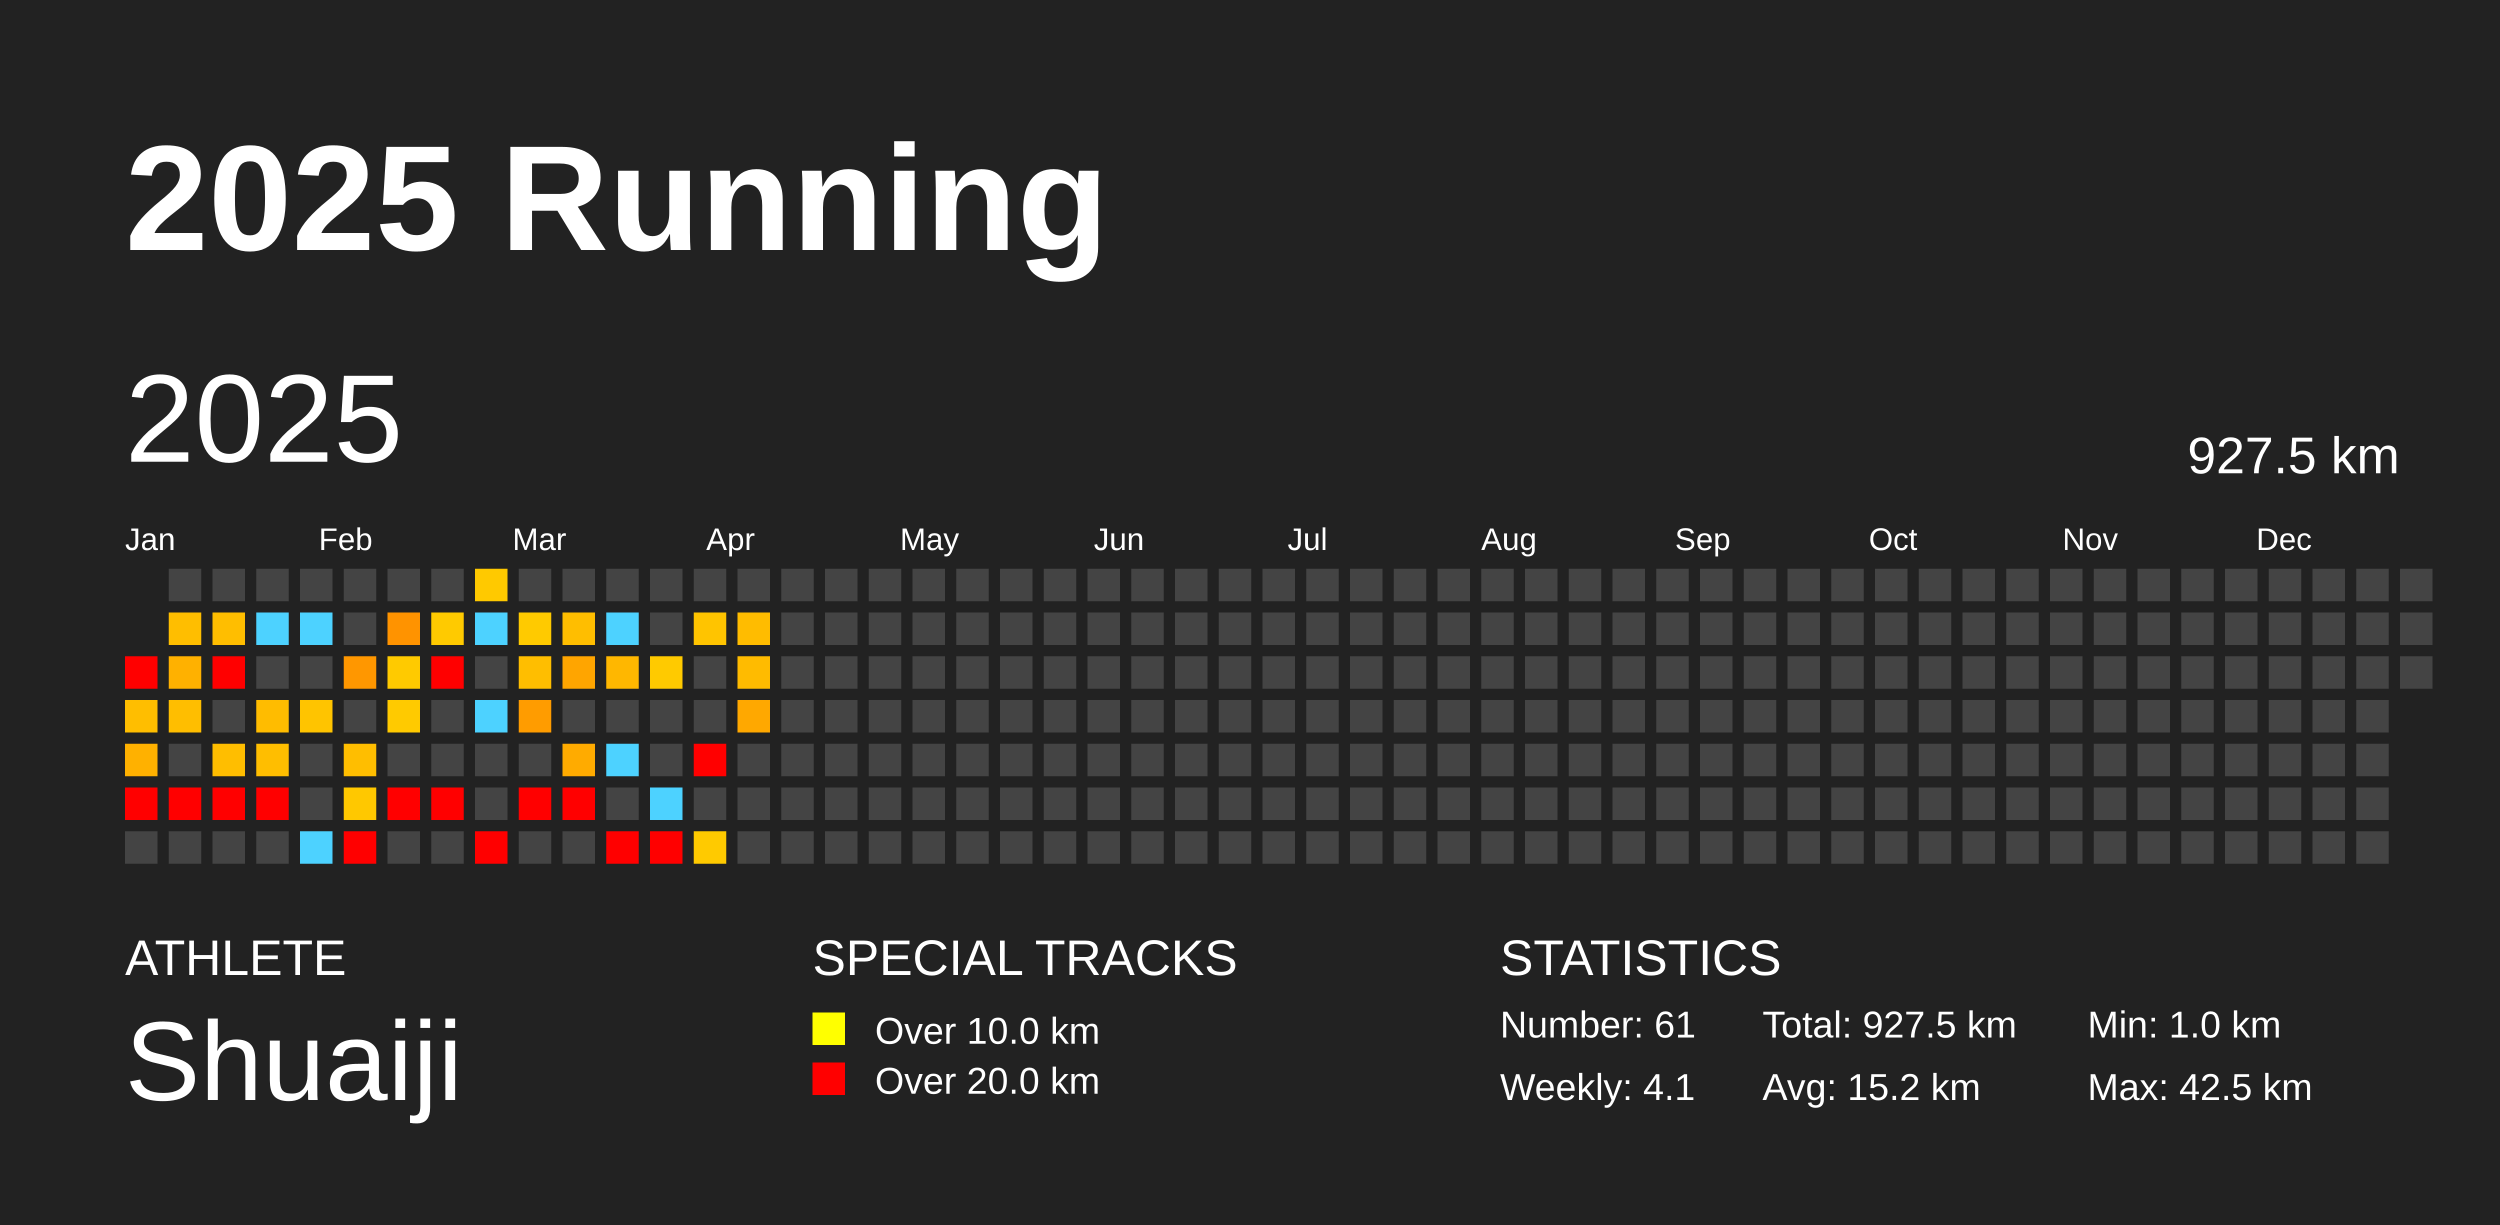
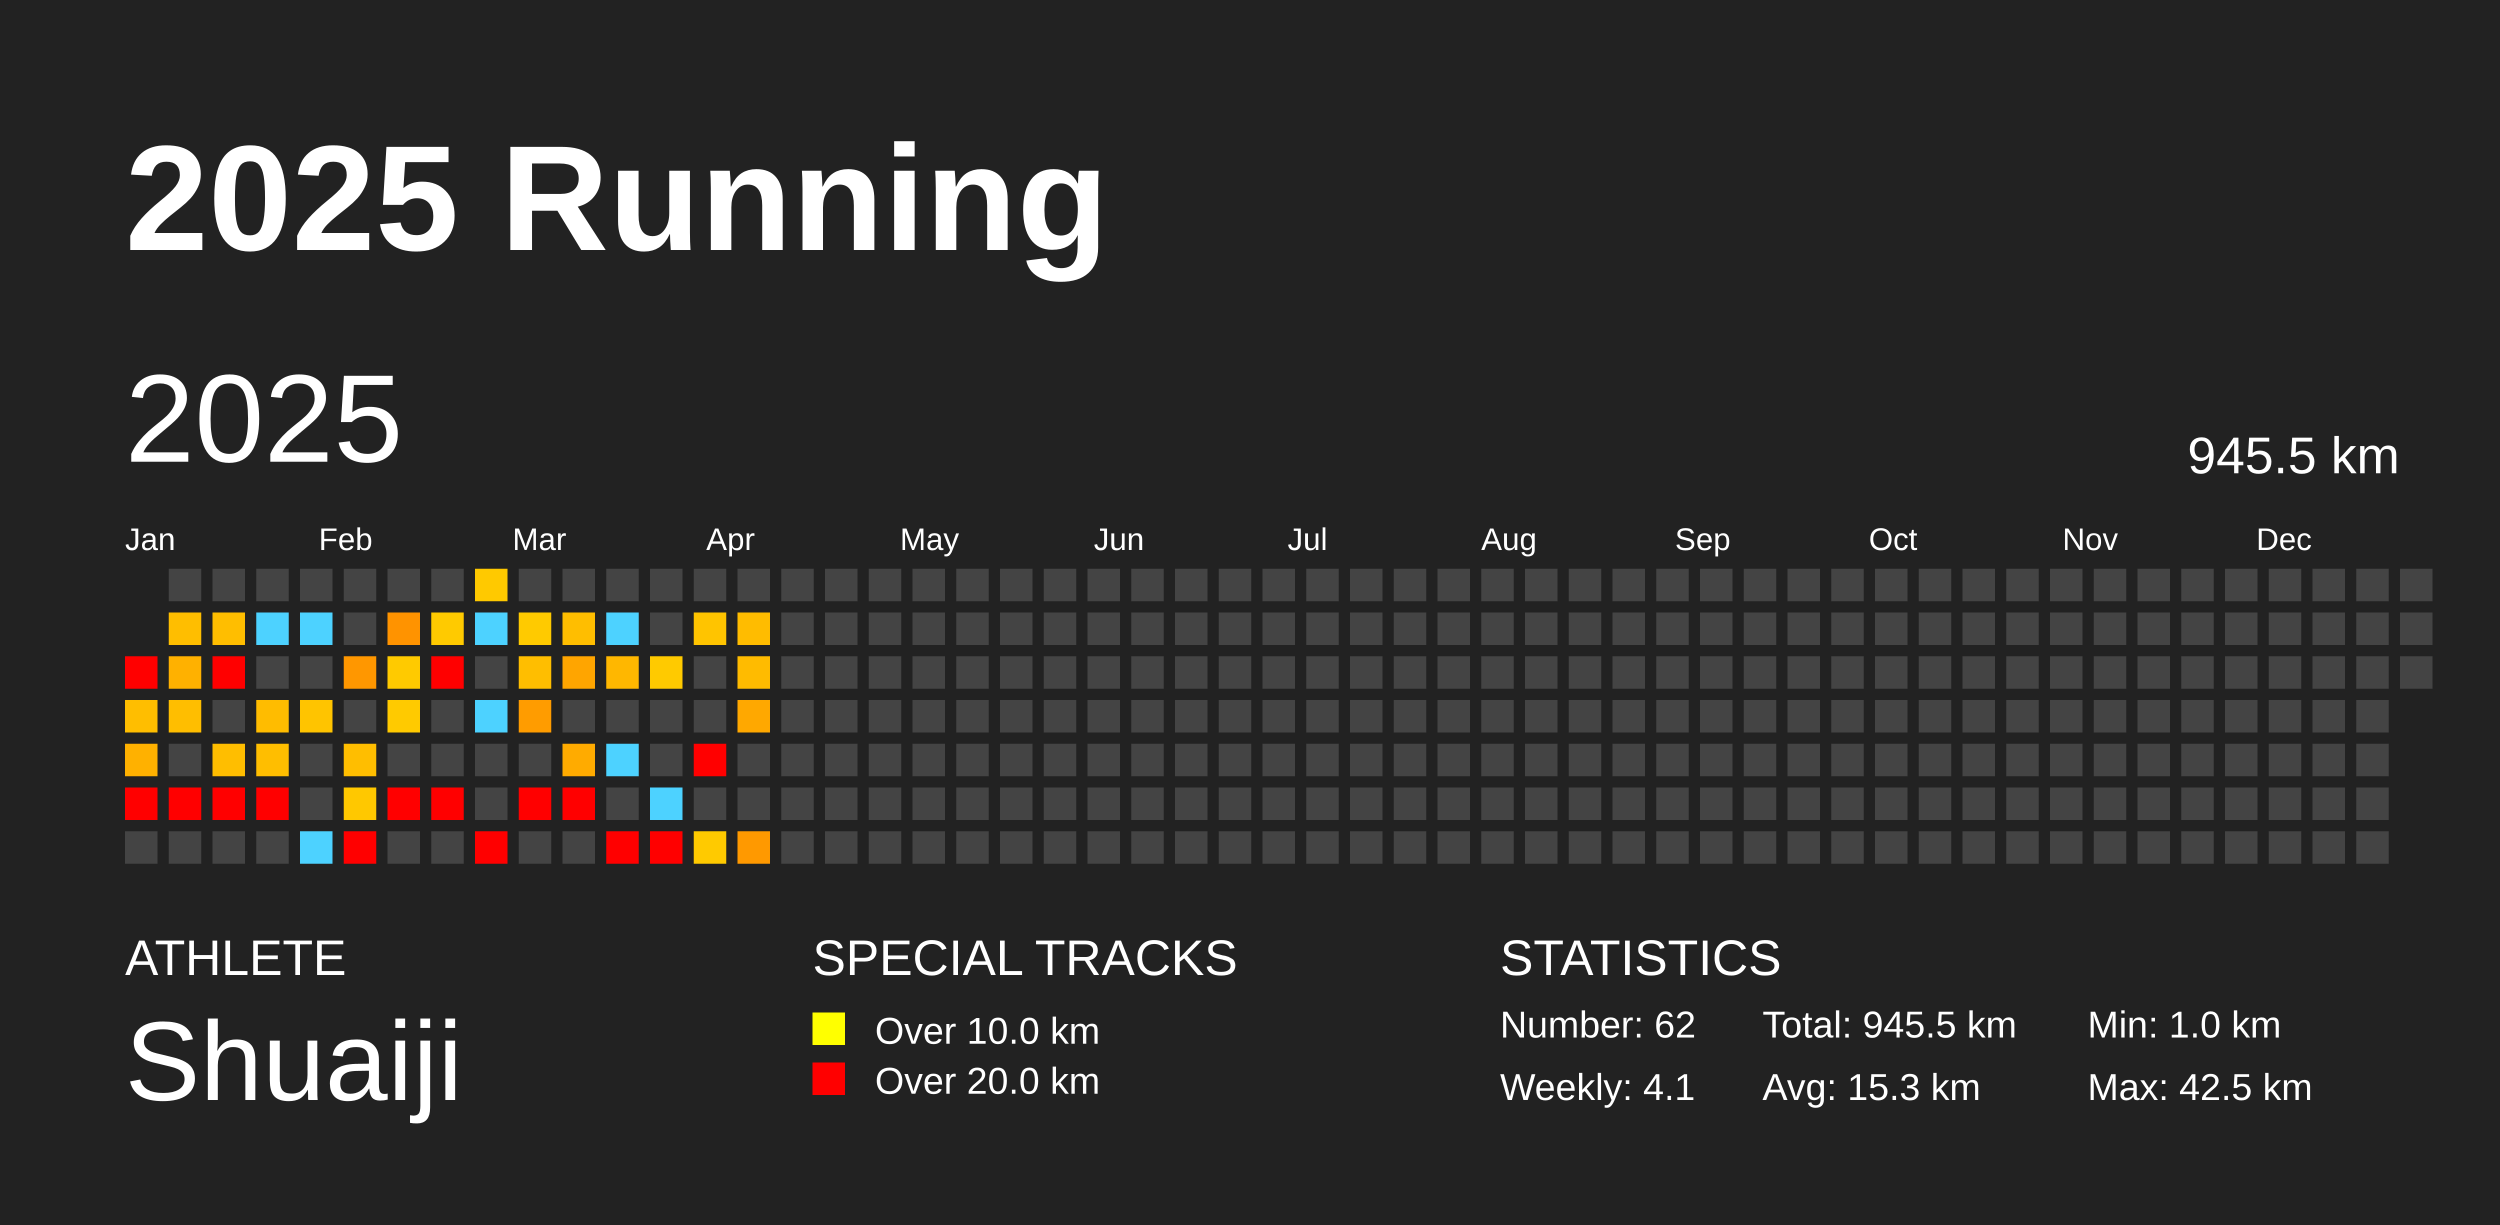
<svg xmlns="http://www.w3.org/2000/svg" baseProfile="full" height="98mm" version="1.1" viewBox="0,0,200,98" width="200mm">
  <defs />
  <rect fill="#222222" height="98" width="200" x="0" y="0" />
  <text fill="#FFFFFF" style="font-size:12px; font-family:Arial; font-weight:bold;" x="10" y="20">2025 Running</text>
  <text fill="#FFFFFF" style="font-size:4px; font-family:Arial" x="10" y="78">ATHLETE</text>
  <text fill="#FFFFFF" style="font-size:9px; font-family:Arial" x="10" y="88">Shuaiji</text>
  <text fill="#FFFFFF" style="font-size:4px; font-family:Arial" x="65" y="78">SPECIAL TRACKS</text>
  <rect fill="yellow" height="2.6" width="2.6" x="65" y="81" />
  <text fill="#FFFFFF" style="font-size:3px; font-family:Arial" x="70" y="83.5">Over 10.0 km</text>
  <rect fill="red" height="2.6" width="2.6" x="65" y="85" />
  <text fill="#FFFFFF" style="font-size:3px; font-family:Arial" x="70" y="87.5">Over 20.0 km</text>
  <text fill="#FFFFFF" style="font-size:4px; font-family:Arial" x="120" y="78">STATISTICS</text>
-   <text fill="#FFFFFF" style="font-size:3px; font-family:Arial" x="120" y="83">Number: 61</text>
+   <text fill="#FFFFFF" style="font-size:3px; font-family:Arial" x="120" y="83">Number: 62</text>
  <text fill="#FFFFFF" style="font-size:3px; font-family:Arial" x="120" y="88">Weekly: 4.1</text>
-   <text fill="#FFFFFF" style="font-size:3px; font-family:Arial" x="141" y="83">Total: 927.5 km</text>
-   <text fill="#FFFFFF" style="font-size:3px; font-family:Arial" x="141" y="88">Avg: 15.2 km</text>
+   <text fill="#FFFFFF" style="font-size:3px; font-family:Arial" x="141" y="83">Total: 945.5 km</text>
+   <text fill="#FFFFFF" style="font-size:3px; font-family:Arial" x="141" y="88">Avg: 15.3 km</text>
  <text fill="#FFFFFF" style="font-size:3px; font-family:Arial" x="167" y="83">Min: 1.0 km</text>
  <text fill="#FFFFFF" style="font-size:3px; font-family:Arial" x="167" y="88">Max: 42.5 km</text>
  <text dominant-baseline="hanging" fill="#FFFFFF" style="font-size:10.0px; font-family:Arial;" x="10" y="30">2025</text>
-   <text dominant-baseline="hanging" fill="#FFFFFF" style="font-size:4.125px; font-family:Arial;" x="175" y="35">927.5 km</text>
+   <text dominant-baseline="hanging" fill="#FFFFFF" style="font-size:4.125px; font-family:Arial;" x="175" y="35">945.5 km</text>
  <text fill="#FFFFFF" style="font-size:2.5px; font-family:Arial" x="10.0" y="44">Jan</text>
  <text fill="#FFFFFF" style="font-size:2.5px; font-family:Arial" x="25.5" y="44">Feb</text>
  <text fill="#FFFFFF" style="font-size:2.5px; font-family:Arial" x="41.0" y="44">Mar</text>
  <text fill="#FFFFFF" style="font-size:2.5px; font-family:Arial" x="56.5" y="44">Apr</text>
  <text fill="#FFFFFF" style="font-size:2.5px; font-family:Arial" x="72.0" y="44">May</text>
  <text fill="#FFFFFF" style="font-size:2.5px; font-family:Arial" x="87.5" y="44">Jun</text>
  <text fill="#FFFFFF" style="font-size:2.5px; font-family:Arial" x="103.0" y="44">Jul</text>
  <text fill="#FFFFFF" style="font-size:2.5px; font-family:Arial" x="118.5" y="44">Aug</text>
  <text fill="#FFFFFF" style="font-size:2.5px; font-family:Arial" x="134.0" y="44">Sep</text>
  <text fill="#FFFFFF" style="font-size:2.5px; font-family:Arial" x="149.5" y="44">Oct</text>
  <text fill="#FFFFFF" style="font-size:2.5px; font-family:Arial" x="165.0" y="44">Nov</text>
  <text fill="#FFFFFF" style="font-size:2.5px; font-family:Arial" x="180.5" y="44">Dec</text>
  <rect fill="red" height="2.6" width="2.6" x="10.0" y="52.5" />
  <rect fill="#ffbe00" height="2.6" width="2.6" x="10.0" y="56.0" />
  <rect fill="#ffb100" height="2.6" width="2.6" x="10.0" y="59.5" />
  <rect fill="red" height="2.6" width="2.6" x="10.0" y="63.0" />
  <rect fill="#444444" height="2.6" width="2.6" x="10.0" y="66.5" />
  <rect fill="#444444" height="2.6" width="2.6" x="13.5" y="45.5" />
  <rect fill="#ffbe00" height="2.6" width="2.6" x="13.5" y="49.0" />
  <rect fill="#ffb100" height="2.6" width="2.6" x="13.5" y="52.5" />
  <rect fill="#ffbe00" height="2.6" width="2.6" x="13.5" y="56.0" />
  <rect fill="#444444" height="2.6" width="2.6" x="13.5" y="59.5" />
  <rect fill="red" height="2.6" width="2.6" x="13.5" y="63.0" />
  <rect fill="#444444" height="2.6" width="2.6" x="13.5" y="66.5" />
  <rect fill="#444444" height="2.6" width="2.6" x="17.0" y="45.5" />
  <rect fill="#ffbe00" height="2.6" width="2.6" x="17.0" y="49.0" />
  <rect fill="red" height="2.6" width="2.6" x="17.0" y="52.5" />
  <rect fill="#444444" height="2.6" width="2.6" x="17.0" y="56.0" />
  <rect fill="#ffbe00" height="2.6" width="2.6" x="17.0" y="59.5" />
  <rect fill="red" height="2.6" width="2.6" x="17.0" y="63.0" />
  <rect fill="#444444" height="2.6" width="2.6" x="17.0" y="66.5" />
  <rect fill="#444444" height="2.6" width="2.6" x="20.5" y="45.5" />
  <rect fill="#4dd2ff" height="2.6" width="2.6" x="20.5" y="49.0" />
  <rect fill="#444444" height="2.6" width="2.6" x="20.5" y="52.5" />
  <rect fill="#ffbc00" height="2.6" width="2.6" x="20.5" y="56.0" />
  <rect fill="#ffbe00" height="2.6" width="2.6" x="20.5" y="59.5" />
  <rect fill="red" height="2.6" width="2.6" x="20.5" y="63.0" />
  <rect fill="#444444" height="2.6" width="2.6" x="20.5" y="66.5" />
  <rect fill="#444444" height="2.6" width="2.6" x="24.0" y="45.5" />
  <rect fill="#4dd2ff" height="2.6" width="2.6" x="24.0" y="49.0" />
  <rect fill="#444444" height="2.6" width="2.6" x="24.0" y="52.5" />
  <rect fill="#ffc400" height="2.6" width="2.6" x="24.0" y="56.0" />
  <rect fill="#444444" height="2.6" width="2.6" x="24.0" y="59.5" />
  <rect fill="#444444" height="2.6" width="2.6" x="24.0" y="63.0" />
  <rect fill="#4dd2ff" height="2.6" width="2.6" x="24.0" y="66.5" />
  <rect fill="#444444" height="2.6" width="2.6" x="27.5" y="45.5" />
  <rect fill="#444444" height="2.6" width="2.6" x="27.5" y="49.0" />
  <rect fill="#ff9700" height="2.6" width="2.6" x="27.5" y="52.5" />
  <rect fill="#444444" height="2.6" width="2.6" x="27.5" y="56.0" />
  <rect fill="#ffbe00" height="2.6" width="2.6" x="27.5" y="59.5" />
  <rect fill="#ffc800" height="2.6" width="2.6" x="27.5" y="63.0" />
  <rect fill="red" height="2.6" width="2.6" x="27.5" y="66.5" />
  <rect fill="#444444" height="2.6" width="2.6" x="31.0" y="45.5" />
  <rect fill="#ff9300" height="2.6" width="2.6" x="31.0" y="49.0" />
  <rect fill="#ffca00" height="2.6" width="2.6" x="31.0" y="52.5" />
  <rect fill="#ffca00" height="2.6" width="2.6" x="31.0" y="56.0" />
  <rect fill="#444444" height="2.6" width="2.6" x="31.0" y="59.5" />
  <rect fill="red" height="2.6" width="2.6" x="31.0" y="63.0" />
  <rect fill="#444444" height="2.6" width="2.6" x="31.0" y="66.5" />
  <rect fill="#444444" height="2.6" width="2.6" x="34.5" y="45.5" />
  <rect fill="#ffca00" height="2.6" width="2.6" x="34.5" y="49.0" />
  <rect fill="red" height="2.6" width="2.6" x="34.5" y="52.5" />
  <rect fill="#444444" height="2.6" width="2.6" x="34.5" y="56.0" />
  <rect fill="#444444" height="2.6" width="2.6" x="34.5" y="59.5" />
  <rect fill="red" height="2.6" width="2.6" x="34.5" y="63.0" />
  <rect fill="#444444" height="2.6" width="2.6" x="34.5" y="66.5" />
  <rect fill="#ffc900" height="2.6" width="2.6" x="38.0" y="45.5" />
  <rect fill="#4dd2ff" height="2.6" width="2.6" x="38.0" y="49.0" />
  <rect fill="#444444" height="2.6" width="2.6" x="38.0" y="52.5" />
  <rect fill="#4dd2ff" height="2.6" width="2.6" x="38.0" y="56.0" />
  <rect fill="#444444" height="2.6" width="2.6" x="38.0" y="59.5" />
  <rect fill="#444444" height="2.6" width="2.6" x="38.0" y="63.0" />
  <rect fill="red" height="2.6" width="2.6" x="38.0" y="66.5" />
  <rect fill="#444444" height="2.6" width="2.6" x="41.5" y="45.5" />
  <rect fill="#ffca00" height="2.6" width="2.6" x="41.5" y="49.0" />
  <rect fill="#ffbe00" height="2.6" width="2.6" x="41.5" y="52.5" />
  <rect fill="#ff9c00" height="2.6" width="2.6" x="41.5" y="56.0" />
  <rect fill="#444444" height="2.6" width="2.6" x="41.5" y="59.5" />
  <rect fill="red" height="2.6" width="2.6" x="41.5" y="63.0" />
  <rect fill="#444444" height="2.6" width="2.6" x="41.5" y="66.5" />
  <rect fill="#444444" height="2.6" width="2.6" x="45.0" y="45.5" />
  <rect fill="#ffbe00" height="2.6" width="2.6" x="45.0" y="49.0" />
  <rect fill="#ffa500" height="2.6" width="2.6" x="45.0" y="52.5" />
  <rect fill="#444444" height="2.6" width="2.6" x="45.0" y="56.0" />
  <rect fill="#ffab00" height="2.6" width="2.6" x="45.0" y="59.5" />
  <rect fill="red" height="2.6" width="2.6" x="45.0" y="63.0" />
  <rect fill="#444444" height="2.6" width="2.6" x="45.0" y="66.5" />
  <rect fill="#444444" height="2.6" width="2.6" x="48.5" y="45.5" />
  <rect fill="#4dd2ff" height="2.6" width="2.6" x="48.5" y="49.0" />
  <rect fill="#ffb700" height="2.6" width="2.6" x="48.5" y="52.5" />
  <rect fill="#444444" height="2.6" width="2.6" x="48.5" y="56.0" />
  <rect fill="#4dd2ff" height="2.6" width="2.6" x="48.5" y="59.5" />
  <rect fill="#444444" height="2.6" width="2.6" x="48.5" y="63.0" />
  <rect fill="red" height="2.6" width="2.6" x="48.5" y="66.5" />
  <rect fill="#444444" height="2.6" width="2.6" x="52.0" y="45.5" />
  <rect fill="#444444" height="2.6" width="2.6" x="52.0" y="49.0" />
  <rect fill="#ffca00" height="2.6" width="2.6" x="52.0" y="52.5" />
  <rect fill="#444444" height="2.6" width="2.6" x="52.0" y="56.0" />
  <rect fill="#444444" height="2.6" width="2.6" x="52.0" y="59.5" />
  <rect fill="#4dd2ff" height="2.6" width="2.6" x="52.0" y="63.0" />
  <rect fill="red" height="2.6" width="2.6" x="52.0" y="66.5" />
  <rect fill="#444444" height="2.6" width="2.6" x="55.5" y="45.5" />
  <rect fill="#ffc400" height="2.6" width="2.6" x="55.5" y="49.0" />
  <rect fill="#444444" height="2.6" width="2.6" x="55.5" y="52.5" />
  <rect fill="#444444" height="2.6" width="2.6" x="55.5" y="56.0" />
  <rect fill="red" height="2.6" width="2.6" x="55.5" y="59.5" />
  <rect fill="#444444" height="2.6" width="2.6" x="55.5" y="63.0" />
  <rect fill="#ffca00" height="2.6" width="2.6" x="55.5" y="66.5" />
  <rect fill="#444444" height="2.6" width="2.6" x="59.0" y="45.5" />
  <rect fill="#ffbc00" height="2.6" width="2.6" x="59.0" y="49.0" />
  <rect fill="#ffbb00" height="2.6" width="2.6" x="59.0" y="52.5" />
  <rect fill="#ffa800" height="2.6" width="2.6" x="59.0" y="56.0" />
  <rect fill="#444444" height="2.6" width="2.6" x="59.0" y="59.5" />
  <rect fill="#444444" height="2.6" width="2.6" x="59.0" y="63.0" />
-   <rect fill="#444444" height="2.6" width="2.6" x="59.0" y="66.5" />
+   <rect fill="#ff9900" height="2.6" width="2.6" x="59.0" y="66.5" />
  <rect fill="#444444" height="2.6" width="2.6" x="62.5" y="45.5" />
  <rect fill="#444444" height="2.6" width="2.6" x="62.5" y="49.0" />
  <rect fill="#444444" height="2.6" width="2.6" x="62.5" y="52.5" />
  <rect fill="#444444" height="2.6" width="2.6" x="62.5" y="56.0" />
  <rect fill="#444444" height="2.6" width="2.6" x="62.5" y="59.5" />
  <rect fill="#444444" height="2.6" width="2.6" x="62.5" y="63.0" />
  <rect fill="#444444" height="2.6" width="2.6" x="62.5" y="66.5" />
  <rect fill="#444444" height="2.6" width="2.6" x="66.0" y="45.5" />
  <rect fill="#444444" height="2.6" width="2.6" x="66.0" y="49.0" />
  <rect fill="#444444" height="2.6" width="2.6" x="66.0" y="52.5" />
  <rect fill="#444444" height="2.6" width="2.6" x="66.0" y="56.0" />
  <rect fill="#444444" height="2.6" width="2.6" x="66.0" y="59.5" />
  <rect fill="#444444" height="2.6" width="2.6" x="66.0" y="63.0" />
  <rect fill="#444444" height="2.6" width="2.6" x="66.0" y="66.5" />
  <rect fill="#444444" height="2.6" width="2.6" x="69.5" y="45.5" />
  <rect fill="#444444" height="2.6" width="2.6" x="69.5" y="49.0" />
  <rect fill="#444444" height="2.6" width="2.6" x="69.5" y="52.5" />
  <rect fill="#444444" height="2.6" width="2.6" x="69.5" y="56.0" />
  <rect fill="#444444" height="2.6" width="2.6" x="69.5" y="59.5" />
  <rect fill="#444444" height="2.6" width="2.6" x="69.5" y="63.0" />
  <rect fill="#444444" height="2.6" width="2.6" x="69.5" y="66.5" />
  <rect fill="#444444" height="2.6" width="2.6" x="73.0" y="45.5" />
  <rect fill="#444444" height="2.6" width="2.6" x="73.0" y="49.0" />
  <rect fill="#444444" height="2.6" width="2.6" x="73.0" y="52.5" />
  <rect fill="#444444" height="2.6" width="2.6" x="73.0" y="56.0" />
  <rect fill="#444444" height="2.6" width="2.6" x="73.0" y="59.5" />
  <rect fill="#444444" height="2.6" width="2.6" x="73.0" y="63.0" />
  <rect fill="#444444" height="2.6" width="2.6" x="73.0" y="66.5" />
  <rect fill="#444444" height="2.6" width="2.6" x="76.5" y="45.5" />
  <rect fill="#444444" height="2.6" width="2.6" x="76.5" y="49.0" />
  <rect fill="#444444" height="2.6" width="2.6" x="76.5" y="52.5" />
  <rect fill="#444444" height="2.6" width="2.6" x="76.5" y="56.0" />
  <rect fill="#444444" height="2.6" width="2.6" x="76.5" y="59.5" />
  <rect fill="#444444" height="2.6" width="2.6" x="76.5" y="63.0" />
  <rect fill="#444444" height="2.6" width="2.6" x="76.5" y="66.5" />
  <rect fill="#444444" height="2.6" width="2.6" x="80.0" y="45.5" />
  <rect fill="#444444" height="2.6" width="2.6" x="80.0" y="49.0" />
  <rect fill="#444444" height="2.6" width="2.6" x="80.0" y="52.5" />
  <rect fill="#444444" height="2.6" width="2.6" x="80.0" y="56.0" />
  <rect fill="#444444" height="2.6" width="2.6" x="80.0" y="59.5" />
  <rect fill="#444444" height="2.6" width="2.6" x="80.0" y="63.0" />
  <rect fill="#444444" height="2.6" width="2.6" x="80.0" y="66.5" />
  <rect fill="#444444" height="2.6" width="2.6" x="83.5" y="45.5" />
  <rect fill="#444444" height="2.6" width="2.6" x="83.5" y="49.0" />
  <rect fill="#444444" height="2.6" width="2.6" x="83.5" y="52.5" />
  <rect fill="#444444" height="2.6" width="2.6" x="83.5" y="56.0" />
  <rect fill="#444444" height="2.6" width="2.6" x="83.5" y="59.5" />
  <rect fill="#444444" height="2.6" width="2.6" x="83.5" y="63.0" />
  <rect fill="#444444" height="2.6" width="2.6" x="83.5" y="66.5" />
  <rect fill="#444444" height="2.6" width="2.6" x="87.0" y="45.5" />
  <rect fill="#444444" height="2.6" width="2.6" x="87.0" y="49.0" />
  <rect fill="#444444" height="2.6" width="2.6" x="87.0" y="52.5" />
  <rect fill="#444444" height="2.6" width="2.6" x="87.0" y="56.0" />
  <rect fill="#444444" height="2.6" width="2.6" x="87.0" y="59.5" />
  <rect fill="#444444" height="2.6" width="2.6" x="87.0" y="63.0" />
  <rect fill="#444444" height="2.6" width="2.6" x="87.0" y="66.5" />
  <rect fill="#444444" height="2.6" width="2.6" x="90.5" y="45.5" />
  <rect fill="#444444" height="2.6" width="2.6" x="90.5" y="49.0" />
  <rect fill="#444444" height="2.6" width="2.6" x="90.5" y="52.5" />
  <rect fill="#444444" height="2.6" width="2.6" x="90.5" y="56.0" />
  <rect fill="#444444" height="2.6" width="2.6" x="90.5" y="59.5" />
  <rect fill="#444444" height="2.6" width="2.6" x="90.5" y="63.0" />
  <rect fill="#444444" height="2.6" width="2.6" x="90.5" y="66.5" />
  <rect fill="#444444" height="2.6" width="2.6" x="94.0" y="45.5" />
  <rect fill="#444444" height="2.6" width="2.6" x="94.0" y="49.0" />
  <rect fill="#444444" height="2.6" width="2.6" x="94.0" y="52.5" />
  <rect fill="#444444" height="2.6" width="2.6" x="94.0" y="56.0" />
  <rect fill="#444444" height="2.6" width="2.6" x="94.0" y="59.5" />
  <rect fill="#444444" height="2.6" width="2.6" x="94.0" y="63.0" />
  <rect fill="#444444" height="2.6" width="2.6" x="94.0" y="66.5" />
  <rect fill="#444444" height="2.6" width="2.6" x="97.5" y="45.5" />
  <rect fill="#444444" height="2.6" width="2.6" x="97.5" y="49.0" />
  <rect fill="#444444" height="2.6" width="2.6" x="97.5" y="52.5" />
  <rect fill="#444444" height="2.6" width="2.6" x="97.5" y="56.0" />
  <rect fill="#444444" height="2.6" width="2.6" x="97.5" y="59.5" />
  <rect fill="#444444" height="2.6" width="2.6" x="97.5" y="63.0" />
  <rect fill="#444444" height="2.6" width="2.6" x="97.5" y="66.5" />
  <rect fill="#444444" height="2.6" width="2.6" x="101.0" y="45.5" />
  <rect fill="#444444" height="2.6" width="2.6" x="101.0" y="49.0" />
  <rect fill="#444444" height="2.6" width="2.6" x="101.0" y="52.5" />
  <rect fill="#444444" height="2.6" width="2.6" x="101.0" y="56.0" />
  <rect fill="#444444" height="2.6" width="2.6" x="101.0" y="59.5" />
  <rect fill="#444444" height="2.6" width="2.6" x="101.0" y="63.0" />
  <rect fill="#444444" height="2.6" width="2.6" x="101.0" y="66.5" />
  <rect fill="#444444" height="2.6" width="2.6" x="104.5" y="45.5" />
  <rect fill="#444444" height="2.6" width="2.6" x="104.5" y="49.0" />
  <rect fill="#444444" height="2.6" width="2.6" x="104.5" y="52.5" />
  <rect fill="#444444" height="2.6" width="2.6" x="104.5" y="56.0" />
  <rect fill="#444444" height="2.6" width="2.6" x="104.5" y="59.5" />
  <rect fill="#444444" height="2.6" width="2.6" x="104.5" y="63.0" />
  <rect fill="#444444" height="2.6" width="2.6" x="104.5" y="66.5" />
  <rect fill="#444444" height="2.6" width="2.6" x="108.0" y="45.5" />
  <rect fill="#444444" height="2.6" width="2.6" x="108.0" y="49.0" />
  <rect fill="#444444" height="2.6" width="2.6" x="108.0" y="52.5" />
  <rect fill="#444444" height="2.6" width="2.6" x="108.0" y="56.0" />
  <rect fill="#444444" height="2.6" width="2.6" x="108.0" y="59.5" />
  <rect fill="#444444" height="2.6" width="2.6" x="108.0" y="63.0" />
  <rect fill="#444444" height="2.6" width="2.6" x="108.0" y="66.5" />
  <rect fill="#444444" height="2.6" width="2.6" x="111.5" y="45.5" />
  <rect fill="#444444" height="2.6" width="2.6" x="111.5" y="49.0" />
  <rect fill="#444444" height="2.6" width="2.6" x="111.5" y="52.5" />
  <rect fill="#444444" height="2.6" width="2.6" x="111.5" y="56.0" />
  <rect fill="#444444" height="2.6" width="2.6" x="111.5" y="59.5" />
  <rect fill="#444444" height="2.6" width="2.6" x="111.5" y="63.0" />
  <rect fill="#444444" height="2.6" width="2.6" x="111.5" y="66.5" />
  <rect fill="#444444" height="2.6" width="2.6" x="115.0" y="45.5" />
  <rect fill="#444444" height="2.6" width="2.6" x="115.0" y="49.0" />
  <rect fill="#444444" height="2.6" width="2.6" x="115.0" y="52.5" />
  <rect fill="#444444" height="2.6" width="2.6" x="115.0" y="56.0" />
  <rect fill="#444444" height="2.6" width="2.6" x="115.0" y="59.5" />
  <rect fill="#444444" height="2.6" width="2.6" x="115.0" y="63.0" />
  <rect fill="#444444" height="2.6" width="2.6" x="115.0" y="66.5" />
  <rect fill="#444444" height="2.6" width="2.6" x="118.5" y="45.5" />
  <rect fill="#444444" height="2.6" width="2.6" x="118.5" y="49.0" />
  <rect fill="#444444" height="2.6" width="2.6" x="118.5" y="52.5" />
  <rect fill="#444444" height="2.6" width="2.6" x="118.5" y="56.0" />
  <rect fill="#444444" height="2.6" width="2.6" x="118.5" y="59.5" />
  <rect fill="#444444" height="2.6" width="2.6" x="118.5" y="63.0" />
  <rect fill="#444444" height="2.6" width="2.6" x="118.5" y="66.5" />
  <rect fill="#444444" height="2.6" width="2.6" x="122.0" y="45.5" />
  <rect fill="#444444" height="2.6" width="2.6" x="122.0" y="49.0" />
  <rect fill="#444444" height="2.6" width="2.6" x="122.0" y="52.5" />
  <rect fill="#444444" height="2.6" width="2.6" x="122.0" y="56.0" />
  <rect fill="#444444" height="2.6" width="2.6" x="122.0" y="59.5" />
  <rect fill="#444444" height="2.6" width="2.6" x="122.0" y="63.0" />
  <rect fill="#444444" height="2.6" width="2.6" x="122.0" y="66.5" />
  <rect fill="#444444" height="2.6" width="2.6" x="125.5" y="45.5" />
  <rect fill="#444444" height="2.6" width="2.6" x="125.5" y="49.0" />
  <rect fill="#444444" height="2.6" width="2.6" x="125.5" y="52.5" />
  <rect fill="#444444" height="2.6" width="2.6" x="125.5" y="56.0" />
  <rect fill="#444444" height="2.6" width="2.6" x="125.5" y="59.5" />
  <rect fill="#444444" height="2.6" width="2.6" x="125.5" y="63.0" />
  <rect fill="#444444" height="2.6" width="2.6" x="125.5" y="66.5" />
  <rect fill="#444444" height="2.6" width="2.6" x="129.0" y="45.5" />
  <rect fill="#444444" height="2.6" width="2.6" x="129.0" y="49.0" />
  <rect fill="#444444" height="2.6" width="2.6" x="129.0" y="52.5" />
  <rect fill="#444444" height="2.6" width="2.6" x="129.0" y="56.0" />
  <rect fill="#444444" height="2.6" width="2.6" x="129.0" y="59.5" />
  <rect fill="#444444" height="2.6" width="2.6" x="129.0" y="63.0" />
  <rect fill="#444444" height="2.6" width="2.6" x="129.0" y="66.5" />
  <rect fill="#444444" height="2.6" width="2.6" x="132.5" y="45.5" />
  <rect fill="#444444" height="2.6" width="2.6" x="132.5" y="49.0" />
  <rect fill="#444444" height="2.6" width="2.6" x="132.5" y="52.5" />
  <rect fill="#444444" height="2.6" width="2.6" x="132.5" y="56.0" />
  <rect fill="#444444" height="2.6" width="2.6" x="132.5" y="59.5" />
  <rect fill="#444444" height="2.6" width="2.6" x="132.5" y="63.0" />
  <rect fill="#444444" height="2.6" width="2.6" x="132.5" y="66.5" />
  <rect fill="#444444" height="2.6" width="2.6" x="136.0" y="45.5" />
  <rect fill="#444444" height="2.6" width="2.6" x="136.0" y="49.0" />
  <rect fill="#444444" height="2.6" width="2.6" x="136.0" y="52.5" />
  <rect fill="#444444" height="2.6" width="2.6" x="136.0" y="56.0" />
  <rect fill="#444444" height="2.6" width="2.6" x="136.0" y="59.5" />
  <rect fill="#444444" height="2.6" width="2.6" x="136.0" y="63.0" />
  <rect fill="#444444" height="2.6" width="2.6" x="136.0" y="66.5" />
  <rect fill="#444444" height="2.6" width="2.6" x="139.5" y="45.5" />
  <rect fill="#444444" height="2.6" width="2.6" x="139.5" y="49.0" />
  <rect fill="#444444" height="2.6" width="2.6" x="139.5" y="52.5" />
  <rect fill="#444444" height="2.6" width="2.6" x="139.5" y="56.0" />
  <rect fill="#444444" height="2.6" width="2.6" x="139.5" y="59.5" />
  <rect fill="#444444" height="2.6" width="2.6" x="139.5" y="63.0" />
  <rect fill="#444444" height="2.6" width="2.6" x="139.5" y="66.5" />
  <rect fill="#444444" height="2.6" width="2.6" x="143.0" y="45.5" />
  <rect fill="#444444" height="2.6" width="2.6" x="143.0" y="49.0" />
  <rect fill="#444444" height="2.6" width="2.6" x="143.0" y="52.5" />
  <rect fill="#444444" height="2.6" width="2.6" x="143.0" y="56.0" />
  <rect fill="#444444" height="2.6" width="2.6" x="143.0" y="59.5" />
  <rect fill="#444444" height="2.6" width="2.6" x="143.0" y="63.0" />
  <rect fill="#444444" height="2.6" width="2.6" x="143.0" y="66.5" />
  <rect fill="#444444" height="2.6" width="2.6" x="146.5" y="45.5" />
  <rect fill="#444444" height="2.6" width="2.6" x="146.5" y="49.0" />
  <rect fill="#444444" height="2.6" width="2.6" x="146.5" y="52.5" />
  <rect fill="#444444" height="2.6" width="2.6" x="146.5" y="56.0" />
  <rect fill="#444444" height="2.6" width="2.6" x="146.5" y="59.5" />
  <rect fill="#444444" height="2.6" width="2.6" x="146.5" y="63.0" />
  <rect fill="#444444" height="2.6" width="2.6" x="146.5" y="66.5" />
  <rect fill="#444444" height="2.6" width="2.6" x="150.0" y="45.5" />
  <rect fill="#444444" height="2.6" width="2.6" x="150.0" y="49.0" />
  <rect fill="#444444" height="2.6" width="2.6" x="150.0" y="52.5" />
  <rect fill="#444444" height="2.6" width="2.6" x="150.0" y="56.0" />
  <rect fill="#444444" height="2.6" width="2.6" x="150.0" y="59.5" />
  <rect fill="#444444" height="2.6" width="2.6" x="150.0" y="63.0" />
  <rect fill="#444444" height="2.6" width="2.6" x="150.0" y="66.5" />
  <rect fill="#444444" height="2.6" width="2.6" x="153.5" y="45.5" />
  <rect fill="#444444" height="2.6" width="2.6" x="153.5" y="49.0" />
  <rect fill="#444444" height="2.6" width="2.6" x="153.5" y="52.5" />
  <rect fill="#444444" height="2.6" width="2.6" x="153.5" y="56.0" />
  <rect fill="#444444" height="2.6" width="2.6" x="153.5" y="59.5" />
  <rect fill="#444444" height="2.6" width="2.6" x="153.5" y="63.0" />
  <rect fill="#444444" height="2.6" width="2.6" x="153.5" y="66.5" />
  <rect fill="#444444" height="2.6" width="2.6" x="157.0" y="45.5" />
  <rect fill="#444444" height="2.6" width="2.6" x="157.0" y="49.0" />
  <rect fill="#444444" height="2.6" width="2.6" x="157.0" y="52.5" />
  <rect fill="#444444" height="2.6" width="2.6" x="157.0" y="56.0" />
  <rect fill="#444444" height="2.6" width="2.6" x="157.0" y="59.5" />
  <rect fill="#444444" height="2.6" width="2.6" x="157.0" y="63.0" />
  <rect fill="#444444" height="2.6" width="2.6" x="157.0" y="66.5" />
  <rect fill="#444444" height="2.6" width="2.6" x="160.5" y="45.5" />
  <rect fill="#444444" height="2.6" width="2.6" x="160.5" y="49.0" />
  <rect fill="#444444" height="2.6" width="2.6" x="160.5" y="52.5" />
  <rect fill="#444444" height="2.6" width="2.6" x="160.5" y="56.0" />
  <rect fill="#444444" height="2.6" width="2.6" x="160.5" y="59.5" />
  <rect fill="#444444" height="2.6" width="2.6" x="160.5" y="63.0" />
  <rect fill="#444444" height="2.6" width="2.6" x="160.5" y="66.5" />
  <rect fill="#444444" height="2.6" width="2.6" x="164.0" y="45.5" />
  <rect fill="#444444" height="2.6" width="2.6" x="164.0" y="49.0" />
  <rect fill="#444444" height="2.6" width="2.6" x="164.0" y="52.5" />
  <rect fill="#444444" height="2.6" width="2.6" x="164.0" y="56.0" />
  <rect fill="#444444" height="2.6" width="2.6" x="164.0" y="59.5" />
  <rect fill="#444444" height="2.6" width="2.6" x="164.0" y="63.0" />
  <rect fill="#444444" height="2.6" width="2.6" x="164.0" y="66.5" />
  <rect fill="#444444" height="2.6" width="2.6" x="167.5" y="45.5" />
  <rect fill="#444444" height="2.6" width="2.6" x="167.5" y="49.0" />
  <rect fill="#444444" height="2.6" width="2.6" x="167.5" y="52.5" />
  <rect fill="#444444" height="2.6" width="2.6" x="167.5" y="56.0" />
  <rect fill="#444444" height="2.6" width="2.6" x="167.5" y="59.5" />
  <rect fill="#444444" height="2.6" width="2.6" x="167.5" y="63.0" />
  <rect fill="#444444" height="2.6" width="2.6" x="167.5" y="66.5" />
  <rect fill="#444444" height="2.6" width="2.6" x="171.0" y="45.5" />
  <rect fill="#444444" height="2.6" width="2.6" x="171.0" y="49.0" />
  <rect fill="#444444" height="2.6" width="2.6" x="171.0" y="52.5" />
  <rect fill="#444444" height="2.6" width="2.6" x="171.0" y="56.0" />
  <rect fill="#444444" height="2.6" width="2.6" x="171.0" y="59.5" />
  <rect fill="#444444" height="2.6" width="2.6" x="171.0" y="63.0" />
  <rect fill="#444444" height="2.6" width="2.6" x="171.0" y="66.5" />
  <rect fill="#444444" height="2.6" width="2.6" x="174.5" y="45.5" />
  <rect fill="#444444" height="2.6" width="2.6" x="174.5" y="49.0" />
  <rect fill="#444444" height="2.6" width="2.6" x="174.5" y="52.5" />
  <rect fill="#444444" height="2.6" width="2.6" x="174.5" y="56.0" />
  <rect fill="#444444" height="2.6" width="2.6" x="174.5" y="59.5" />
  <rect fill="#444444" height="2.6" width="2.6" x="174.5" y="63.0" />
  <rect fill="#444444" height="2.6" width="2.6" x="174.5" y="66.5" />
  <rect fill="#444444" height="2.6" width="2.6" x="178.0" y="45.5" />
  <rect fill="#444444" height="2.6" width="2.6" x="178.0" y="49.0" />
  <rect fill="#444444" height="2.6" width="2.6" x="178.0" y="52.5" />
  <rect fill="#444444" height="2.6" width="2.6" x="178.0" y="56.0" />
  <rect fill="#444444" height="2.6" width="2.6" x="178.0" y="59.5" />
  <rect fill="#444444" height="2.6" width="2.6" x="178.0" y="63.0" />
  <rect fill="#444444" height="2.6" width="2.6" x="178.0" y="66.5" />
  <rect fill="#444444" height="2.6" width="2.6" x="181.5" y="45.5" />
  <rect fill="#444444" height="2.6" width="2.6" x="181.5" y="49.0" />
  <rect fill="#444444" height="2.6" width="2.6" x="181.5" y="52.5" />
  <rect fill="#444444" height="2.6" width="2.6" x="181.5" y="56.0" />
  <rect fill="#444444" height="2.6" width="2.6" x="181.5" y="59.5" />
  <rect fill="#444444" height="2.6" width="2.6" x="181.5" y="63.0" />
  <rect fill="#444444" height="2.6" width="2.6" x="181.5" y="66.5" />
  <rect fill="#444444" height="2.6" width="2.6" x="185.0" y="45.5" />
  <rect fill="#444444" height="2.6" width="2.6" x="185.0" y="49.0" />
  <rect fill="#444444" height="2.6" width="2.6" x="185.0" y="52.5" />
  <rect fill="#444444" height="2.6" width="2.6" x="185.0" y="56.0" />
  <rect fill="#444444" height="2.6" width="2.6" x="185.0" y="59.5" />
  <rect fill="#444444" height="2.6" width="2.6" x="185.0" y="63.0" />
  <rect fill="#444444" height="2.6" width="2.6" x="185.0" y="66.5" />
  <rect fill="#444444" height="2.6" width="2.6" x="188.5" y="45.5" />
  <rect fill="#444444" height="2.6" width="2.6" x="188.5" y="49.0" />
  <rect fill="#444444" height="2.6" width="2.6" x="188.5" y="52.5" />
  <rect fill="#444444" height="2.6" width="2.6" x="188.5" y="56.0" />
  <rect fill="#444444" height="2.6" width="2.6" x="188.5" y="59.5" />
  <rect fill="#444444" height="2.6" width="2.6" x="188.5" y="63.0" />
  <rect fill="#444444" height="2.6" width="2.6" x="188.5" y="66.5" />
  <rect fill="#444444" height="2.6" width="2.6" x="192.0" y="45.5" />
  <rect fill="#444444" height="2.6" width="2.6" x="192.0" y="49.0" />
  <rect fill="#444444" height="2.6" width="2.6" x="192.0" y="52.5" />
</svg>
